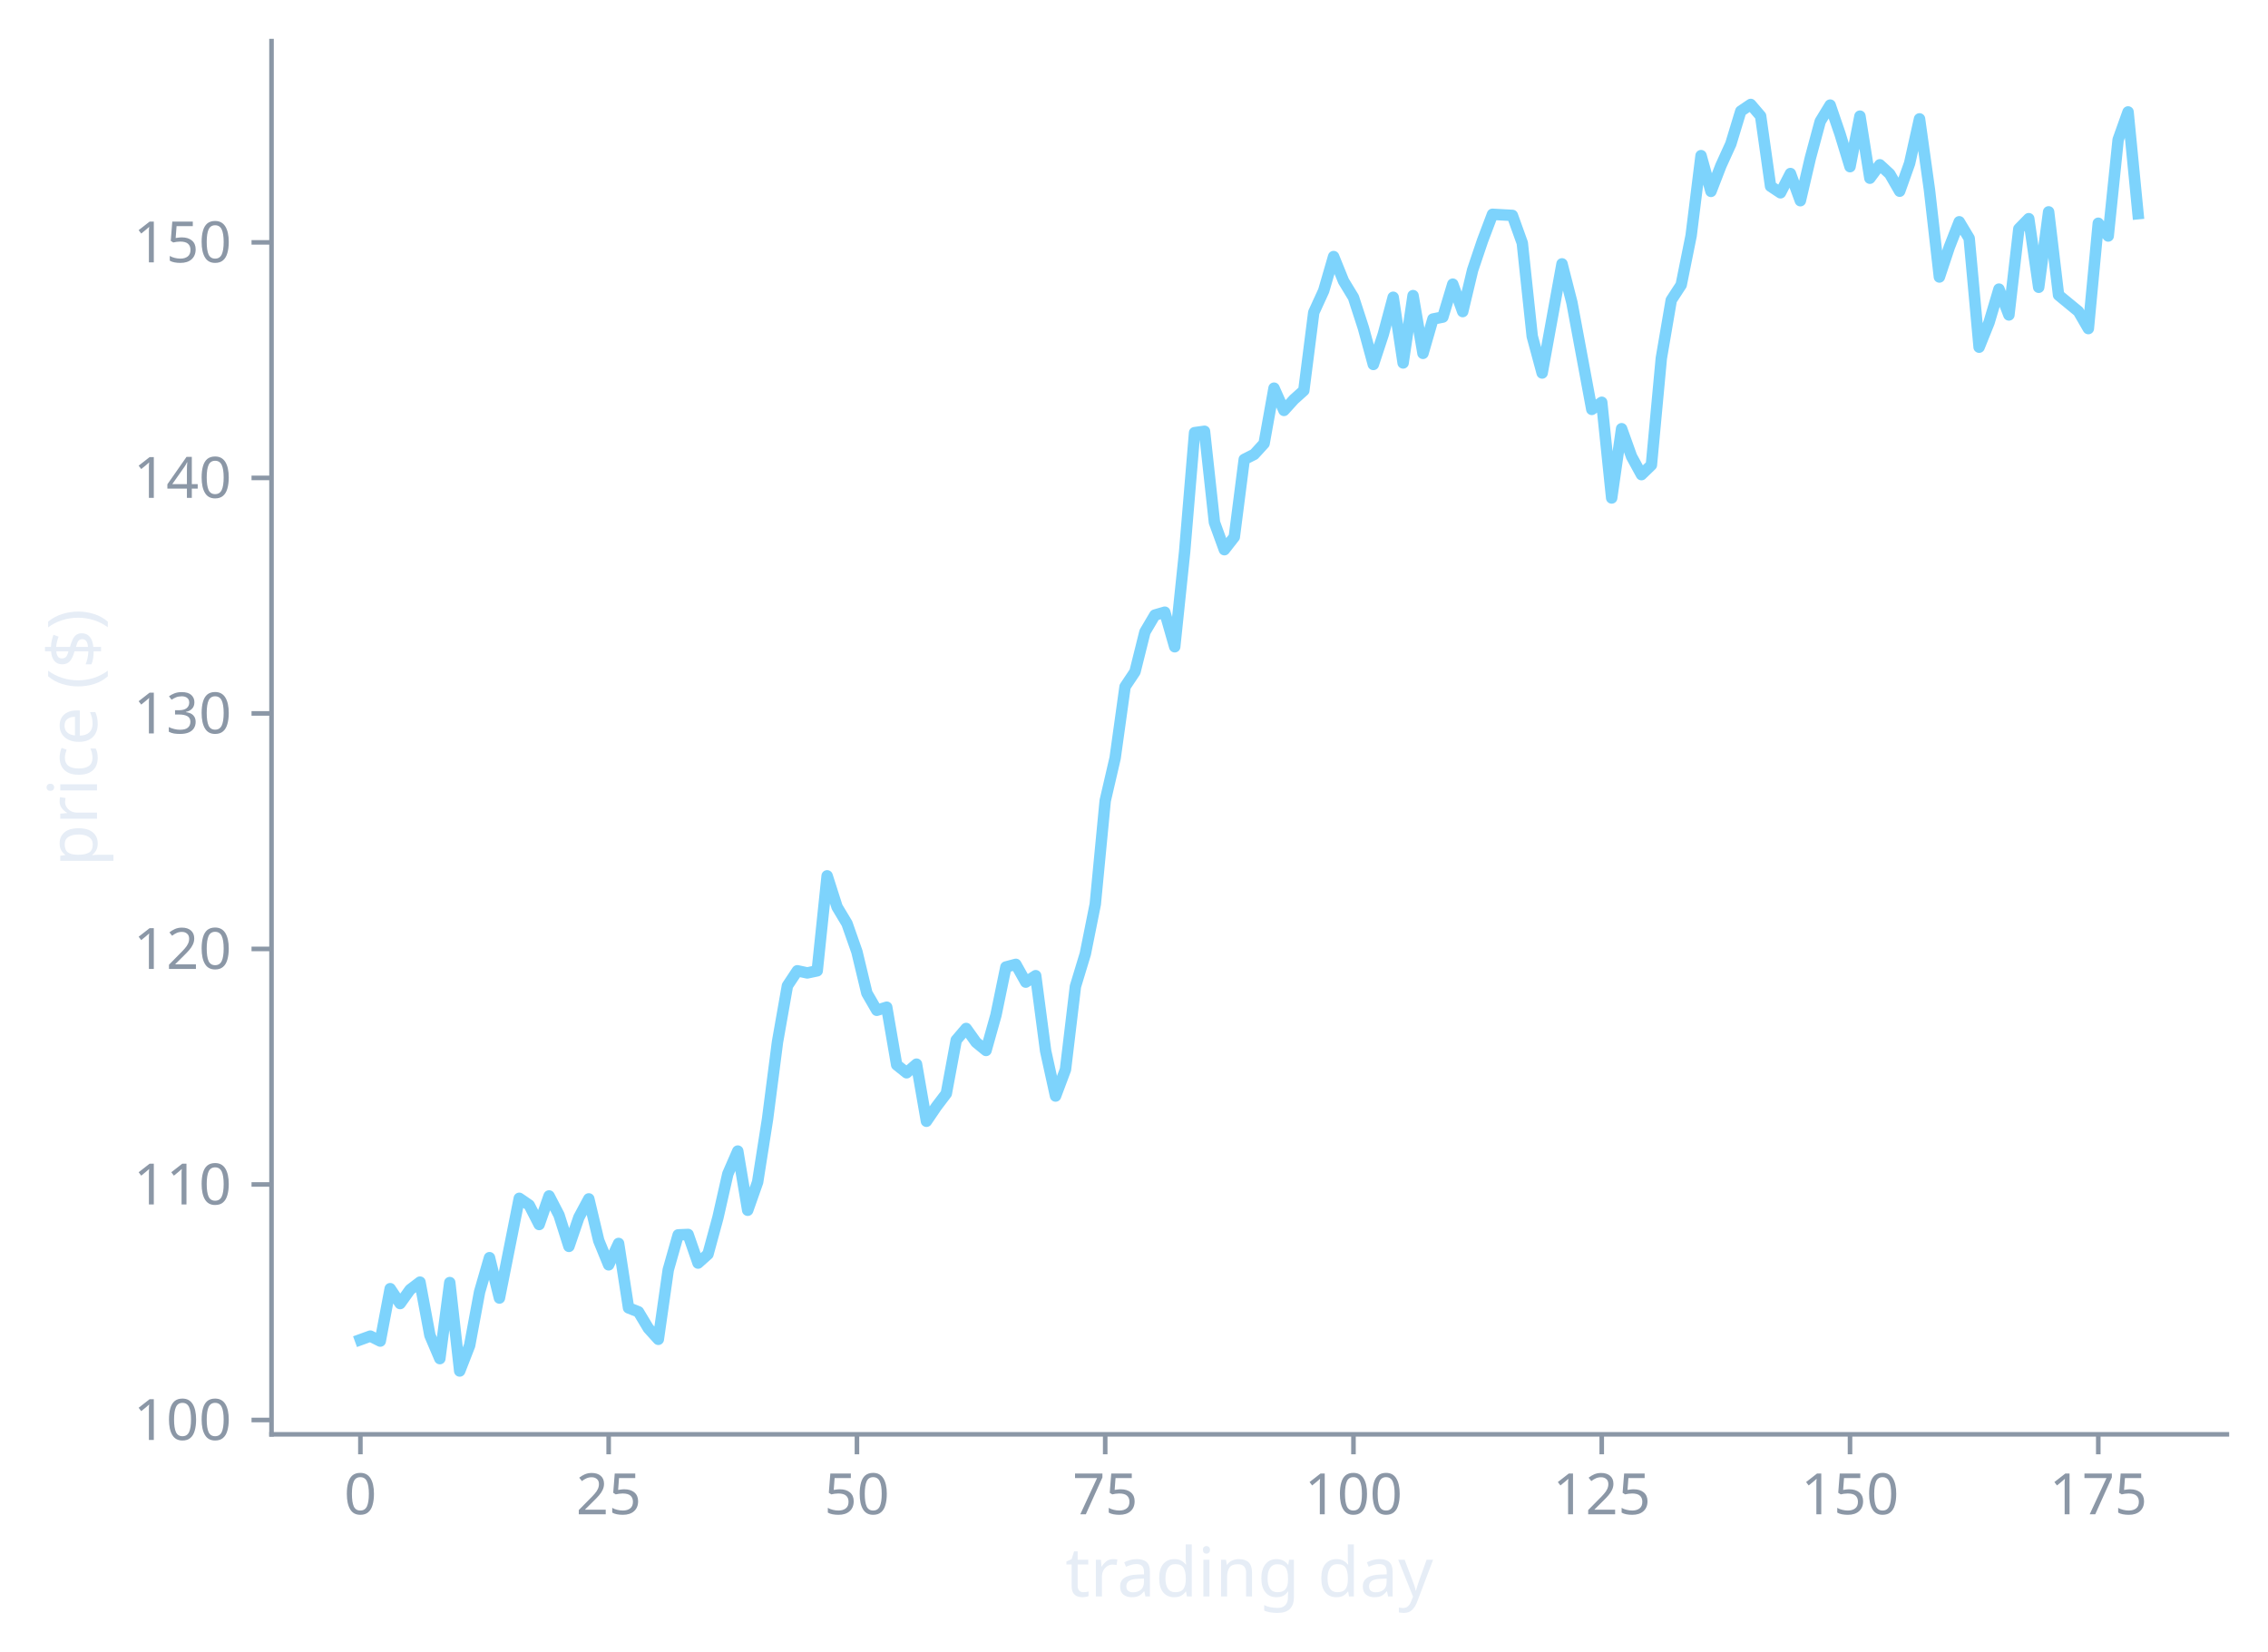
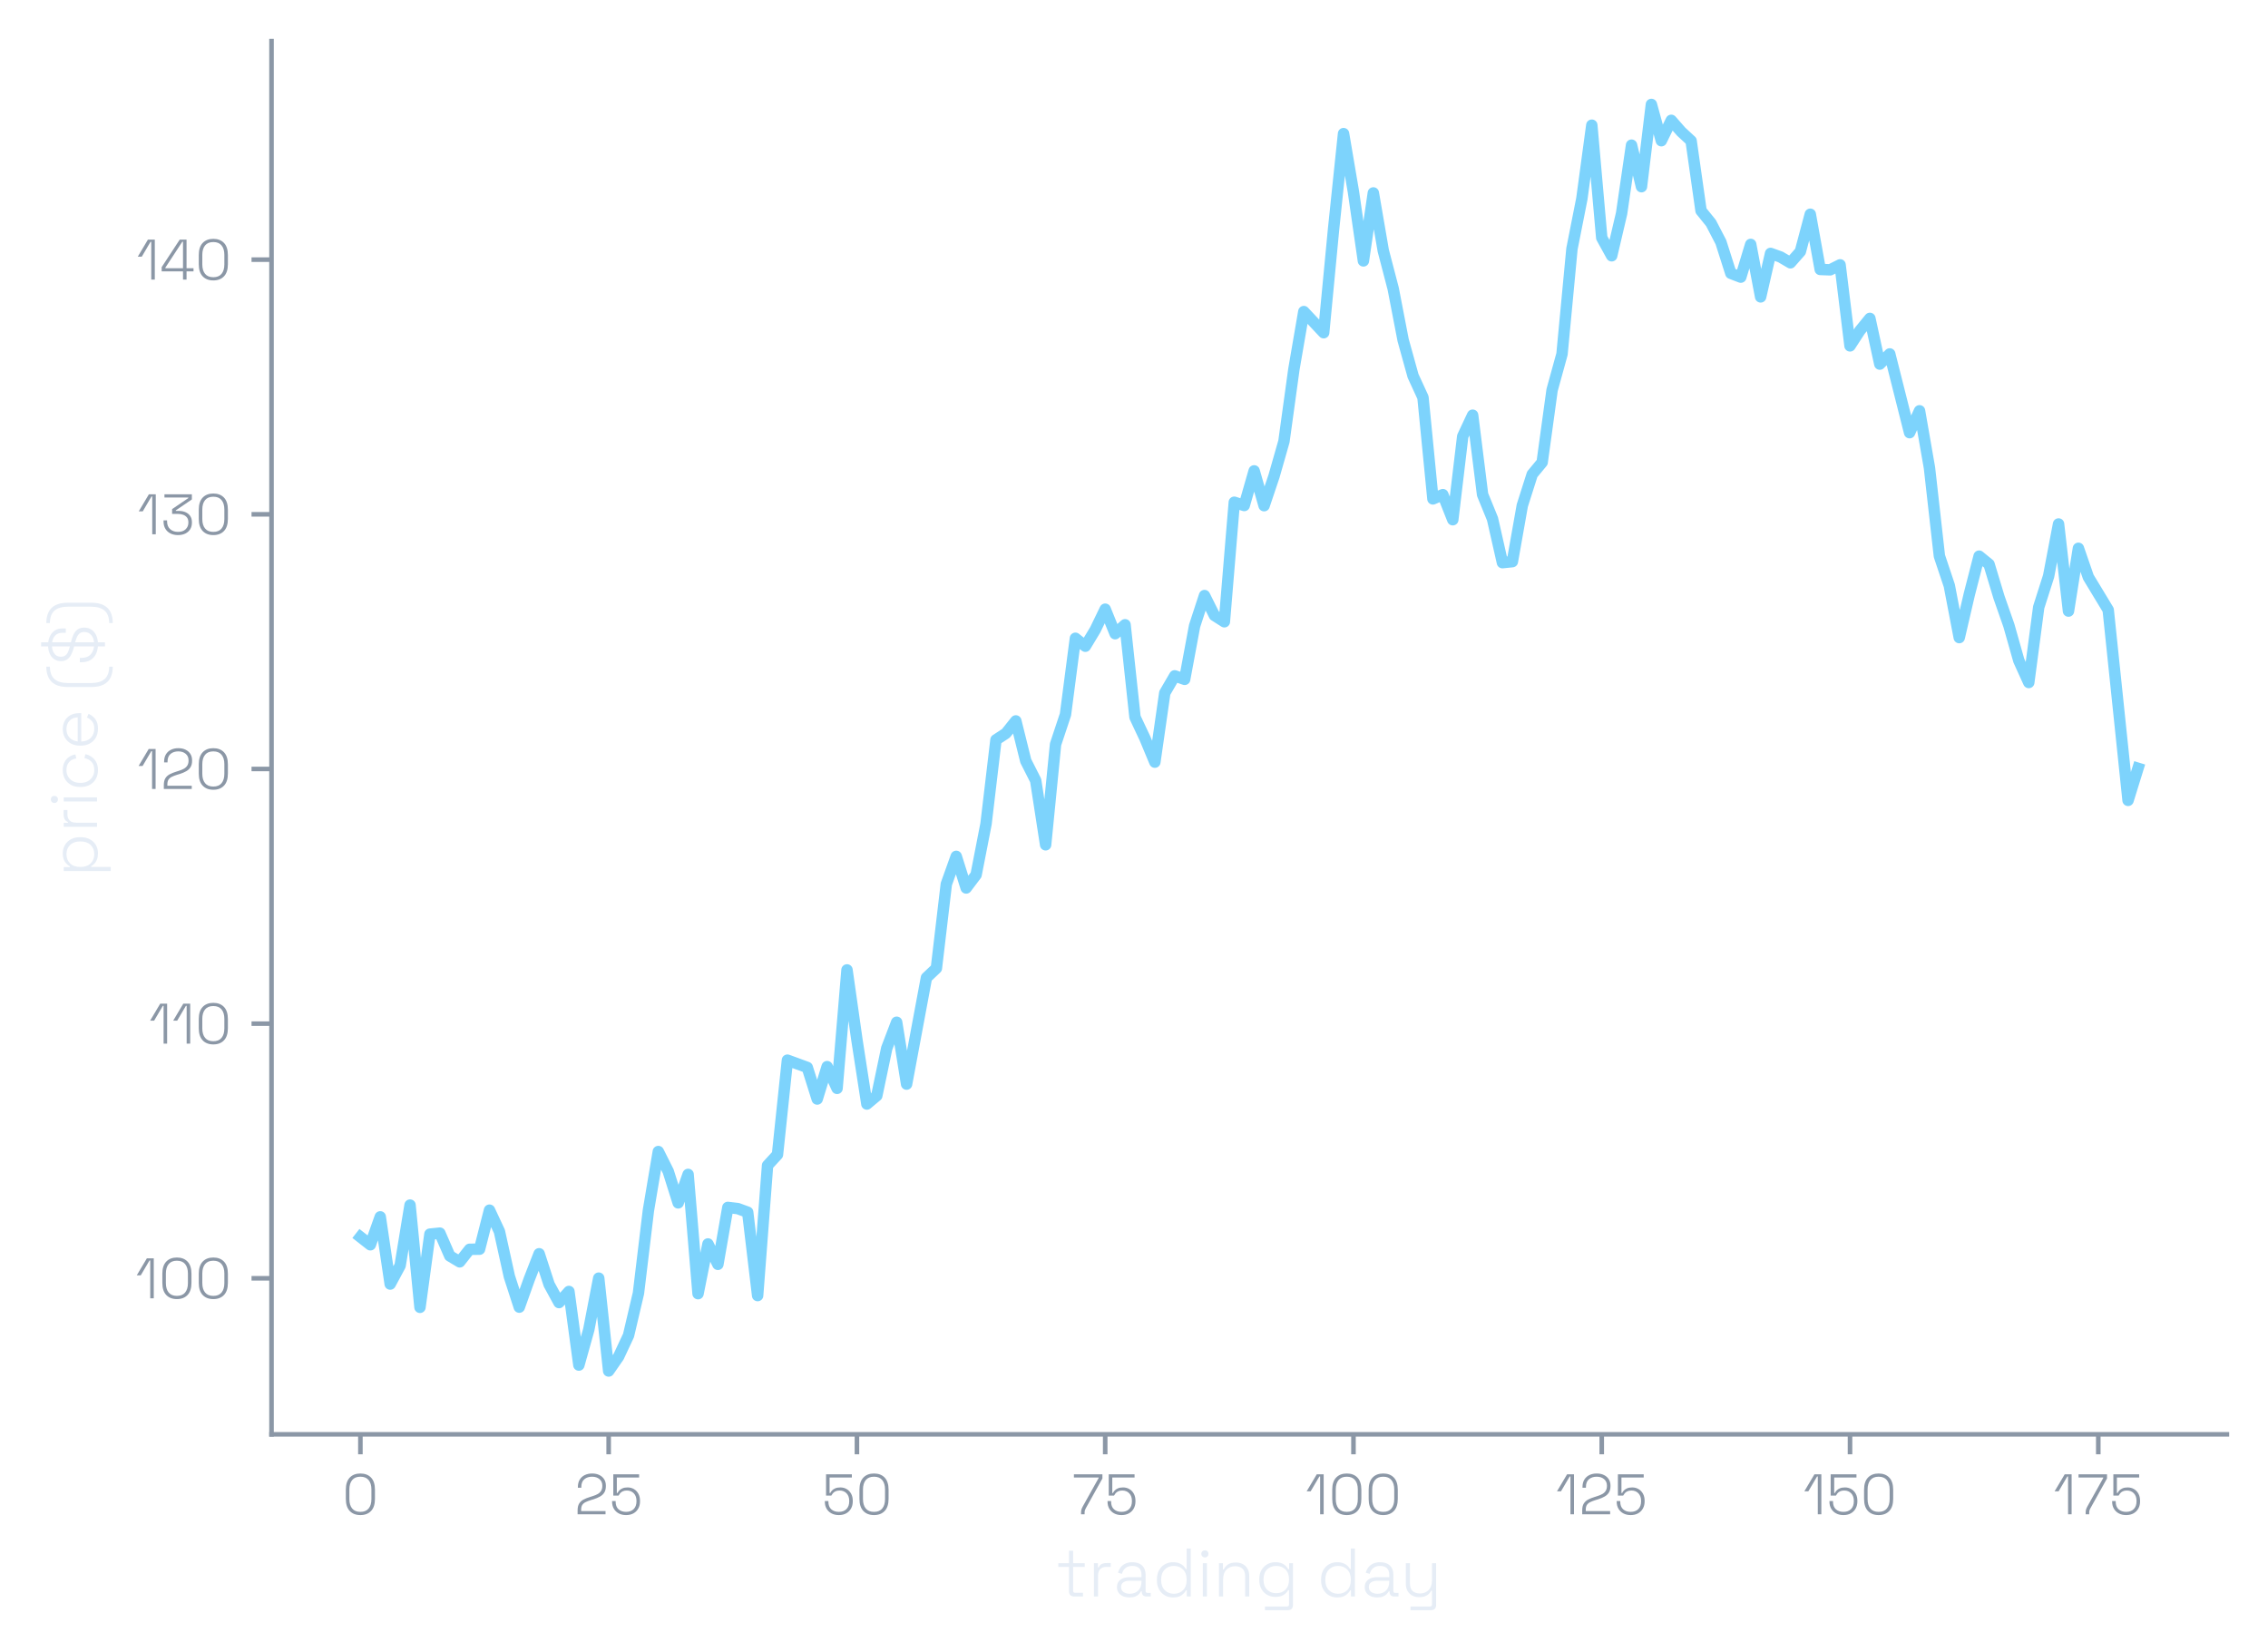
<svg xmlns="http://www.w3.org/2000/svg" xmlns:xlink="http://www.w3.org/1999/xlink" width="397.2pt" height="289.2pt" viewBox="0 0 397.2 289.2" version="1.1">
  <defs>
    <style type="text/css">*{stroke-linejoin: round; stroke-linecap: butt}</style>
  </defs>
  <g id="figure_1">
    <g id="patch_1">
      <path d="M 0 289.2  L 397.2 289.2  L 397.2 0  L 0 0  L 0 289.2  z " style="fill: none" />
    </g>
    <g id="axes_1">
      <g id="patch_2">
        <path d="M 47.551 251.2  L 390 251.2  L 390 7.2  L 47.551 7.2  L 47.551 251.2  z " style="fill: none" />
      </g>
      <g id="matplotlib.axis_1">
        <g id="xtick_1">
          <g id="line2d_1">
            <defs>
              <path id="madc9e67ae6" d="M 0 0  L 0 3.5  " style="stroke: #8b97a6; stroke-width: 0.8" />
            </defs>
            <g>
              <use xlink:href="#madc9e67ae6" x="63.117" y="251.2" style="fill: #8b97a6; stroke: #8b97a6; stroke-width: 0.8" />
            </g>
          </g>
          <g id="text_1">
-             <text style="font-size: 10px; font-family: 'Space Grotesk'; text-anchor: middle; fill: #8b97a6" x="63.117" y="265.2" transform="rotate(-0 63.11708 265.1995)">0</text>
+             <g style="fill: #8b97a6" transform="translate(59.92724 265.1995) scale(0.1 -0.1)">
+               <defs>
+                 <path id="SpaceGrotesk-Light-30" d="M 2042 -90  Q 1286 -90 848 368  Q 410 826 410 1728  L 410 2752  Q 410 3654 848 4112  Q 1286 4570 2042 4570  Q 2797 4570 3235 4112  Q 3674 3654 3674 2752  L 3674 1728  Q 3674 826 3235 368  Q 2797 -90 2042 -90  z M 2042 269  Q 2656 269 2966 649  Q 3277 1030 3277 1702  L 3277 2778  Q 3277 3450 2966 3830  Q 2656 4211 2042 4211  Q 1427 4211 1116 3830  Q 806 3450 806 2778  L 806 1702  Q 806 1030 1116 649  Q 1427 269 2042 269  z " transform="scale(0.015625)" />
+               </defs>
+               <use xlink:href="#SpaceGrotesk-Light-30" />
+             </g>
          </g>
        </g>
        <g id="xtick_2">
          <g id="line2d_2">
            <g>
              <use xlink:href="#madc9e67ae6" x="106.597" y="251.2" style="fill: #8b97a6; stroke: #8b97a6; stroke-width: 0.8" />
            </g>
          </g>
          <g id="text_2">
-             <text style="font-size: 10px; font-family: 'Space Grotesk'; text-anchor: middle; fill: #8b97a6" x="106.597" y="265.2" transform="rotate(-0 106.5971 265.1995)">25</text>
+             <g style="fill: #8b97a6" transform="translate(100.5775 265.1995) scale(0.1 -0.1)">
+               <defs>
+                 <path id="SpaceGrotesk-Light-32" d="M 371 0  L 371 442  Q 371 922 544 1200  Q 717 1478 1027 1644  Q 1338 1811 1760 1939  L 2080 2042  Q 2394 2138 2634 2275  Q 2874 2413 3008 2630  Q 3142 2848 3142 3181  L 3142 3206  Q 3142 3674 2819 3942  Q 2496 4211 1997 4211  Q 1466 4211 1126 3926  Q 787 3642 787 3059  L 787 2976  L 403 2976  L 403 3059  Q 403 3546 608 3882  Q 813 4218 1174 4394  Q 1536 4570 1997 4570  Q 2458 4570 2806 4400  Q 3155 4230 3347 3926  Q 3539 3622 3539 3219  L 3539 3162  Q 3539 2726 3369 2448  Q 3200 2170 2893 1994  Q 2586 1818 2170 1683  L 1850 1587  Q 1504 1478 1264 1360  Q 1024 1242 896 1046  Q 768 851 768 506  L 768 358  L 3501 358  L 3501 0  L 371 0  z " transform="scale(0.015625)" />
+                 <path id="SpaceGrotesk-Light-35" d="M 1926 -90  Q 1453 -90 1101 99  Q 749 288 553 624  Q 358 960 358 1402  L 358 1485  L 755 1485  L 755 1421  Q 755 845 1081 557  Q 1408 269 1920 269  Q 2470 269 2780 582  Q 3091 896 3091 1453  L 3091 1504  Q 3091 2035 2793 2348  Q 2496 2662 2010 2662  Q 1728 2662 1542 2569  Q 1357 2477 1251 2345  Q 1146 2214 1082 2093  L 493 2093  L 493 4480  L 3386 4480  L 3386 4122  L 890 4122  L 890 2387  L 966 2387  Q 1037 2534 1171 2675  Q 1306 2816 1533 2912  Q 1760 3008 2099 3008  Q 2490 3008 2803 2825  Q 3117 2643 3302 2307  Q 3488 1971 3488 1510  L 3488 1446  Q 3488 998 3299 652  Q 3110 307 2761 108  Q 2413 -90 1926 -90  z " transform="scale(0.015625)" />
+               </defs>
+               <use xlink:href="#SpaceGrotesk-Light-32" />
+               <use xlink:href="#SpaceGrotesk-Light-35" transform="translate(60.59999 0)" />
+             </g>
          </g>
        </g>
        <g id="xtick_3">
          <g id="line2d_3">
            <g>
              <use xlink:href="#madc9e67ae6" x="150.077" y="251.2" style="fill: #8b97a6; stroke: #8b97a6; stroke-width: 0.8" />
            </g>
          </g>
          <g id="text_3">
-             <text style="font-size: 10px; font-family: 'Space Grotesk'; text-anchor: middle; fill: #8b97a6" x="150.077" y="265.2" transform="rotate(-0 150.077 265.1995)">50</text>
+             <g style="fill: #8b97a6" transform="translate(143.8973 265.1995) scale(0.1 -0.1)">
+               <use xlink:href="#SpaceGrotesk-Light-35" />
+               <use xlink:href="#SpaceGrotesk-Light-30" transform="translate(59.79999 0)" />
+             </g>
          </g>
        </g>
        <g id="xtick_4">
          <g id="line2d_4">
            <g>
              <use xlink:href="#madc9e67ae6" x="193.557" y="251.2" style="fill: #8b97a6; stroke: #8b97a6; stroke-width: 0.8" />
            </g>
          </g>
          <g id="text_4">
-             <text style="font-size: 10px; font-family: 'Space Grotesk'; text-anchor: middle; fill: #8b97a6" x="193.557" y="265.2" transform="rotate(-0 193.557 265.1995)">75</text>
+             <g style="fill: #8b97a6" transform="translate(187.7273 265.1995) scale(0.1 -0.1)">
+               <defs>
+                 <path id="SpaceGrotesk-Light-37" d="M 1024 0  L 1024 154  Q 1024 371 1062 515  Q 1101 659 1210 864  L 2995 4064  L 2995 4122  L 224 4122  L 224 4480  L 3418 4480  L 3418 4013  L 1549 659  Q 1478 531 1449 425  Q 1421 320 1421 154  L 1421 0  L 1024 0  z " transform="scale(0.015625)" />
+               </defs>
+               <use xlink:href="#SpaceGrotesk-Light-37" />
+               <use xlink:href="#SpaceGrotesk-Light-35" transform="translate(56.79999 0)" />
+             </g>
          </g>
        </g>
        <g id="xtick_5">
          <g id="line2d_5">
            <g>
              <use xlink:href="#madc9e67ae6" x="237.037" y="251.2" style="fill: #8b97a6; stroke: #8b97a6; stroke-width: 0.8" />
            </g>
          </g>
          <g id="text_5">
-             <text style="font-size: 10px; font-family: 'Space Grotesk'; text-anchor: middle; fill: #8b97a6" x="237.037" y="265.2" transform="rotate(-0 237.037 265.1995)">100</text>
+             <g style="fill: #8b97a6" transform="translate(228.637 265.1995) scale(0.1 -0.1)">
+               <defs>
+                 <path id="SpaceGrotesk-Light-31" d="M 1638 0  L 1638 4237  L 1555 4237  L 576 2573  L 128 2573  L 1261 4480  L 2035 4480  L 2035 0  L 1638 0  z " transform="scale(0.015625)" />
+               </defs>
+               <use xlink:href="#SpaceGrotesk-Light-31" />
+               <use xlink:href="#SpaceGrotesk-Light-30" transform="translate(40.39999 0)" />
+               <use xlink:href="#SpaceGrotesk-Light-30" transform="translate(104.2 0)" />
+             </g>
          </g>
        </g>
        <g id="xtick_6">
          <g id="line2d_6">
            <g>
              <use xlink:href="#madc9e67ae6" x="280.517" y="251.2" style="fill: #8b97a6; stroke: #8b97a6; stroke-width: 0.8" />
            </g>
          </g>
          <g id="text_6">
-             <text style="font-size: 10px; font-family: 'Space Grotesk'; text-anchor: middle; fill: #8b97a6" x="280.517" y="265.2" transform="rotate(-0 280.5169 265.1995)">125</text>
+             <g style="fill: #8b97a6" transform="translate(272.4771 265.1995) scale(0.1 -0.1)">
+               <use xlink:href="#SpaceGrotesk-Light-31" />
+               <use xlink:href="#SpaceGrotesk-Light-32" transform="translate(40.39999 0)" />
+               <use xlink:href="#SpaceGrotesk-Light-35" transform="translate(101 0)" />
+             </g>
          </g>
        </g>
        <g id="xtick_7">
          <g id="line2d_7">
            <g>
              <use xlink:href="#madc9e67ae6" x="323.997" y="251.2" style="fill: #8b97a6; stroke: #8b97a6; stroke-width: 0.8" />
            </g>
          </g>
          <g id="text_7">
-             <text style="font-size: 10px; font-family: 'Space Grotesk'; text-anchor: middle; fill: #8b97a6" x="323.997" y="265.2" transform="rotate(-0 323.9969 265.1995)">150</text>
+             <g style="fill: #8b97a6" transform="translate(315.7969 265.1995) scale(0.1 -0.1)">
+               <use xlink:href="#SpaceGrotesk-Light-31" />
+               <use xlink:href="#SpaceGrotesk-Light-35" transform="translate(40.39999 0)" />
+               <use xlink:href="#SpaceGrotesk-Light-30" transform="translate(100.2 0)" />
+             </g>
          </g>
        </g>
        <g id="xtick_8">
          <g id="line2d_8">
            <g>
              <use xlink:href="#madc9e67ae6" x="367.477" y="251.2" style="fill: #8b97a6; stroke: #8b97a6; stroke-width: 0.8" />
            </g>
          </g>
          <g id="text_8">
-             <text style="font-size: 10px; font-family: 'Space Grotesk'; text-anchor: middle; fill: #8b97a6" x="367.477" y="265.2" transform="rotate(-0 367.4769 265.1995)">175</text>
+             <g style="fill: #8b97a6" transform="translate(359.6269 265.1995) scale(0.1 -0.1)">
+               <use xlink:href="#SpaceGrotesk-Light-31" />
+               <use xlink:href="#SpaceGrotesk-Light-37" transform="translate(40.39999 0)" />
+               <use xlink:href="#SpaceGrotesk-Light-35" transform="translate(97.19998 0)" />
+             </g>
          </g>
        </g>
        <g id="text_9">
-           <text style="font-size: 12px; font-family: 'Space Grotesk'; text-anchor: middle; fill: #e6edf6" x="218.775" y="279.6" transform="rotate(-0 218.7754 279.5995)">trading day</text>
+           <g style="fill: #e6edf6" transform="translate(184.9832 279.5995) scale(0.12 -0.12)">
+             <defs>
+               <path id="SpaceGrotesk-Light-74" d="M 1690 0  Q 1440 0 1315 128  Q 1190 256 1190 486  L 1190 2765  L 192 2765  L 192 3110  L 1190 3110  L 1190 4275  L 1574 4275  L 1574 3110  L 2662 3110  L 2662 2765  L 1574 2765  L 1574 538  Q 1574 346 1766 346  L 2496 346  L 2496 0  L 1690 0  z " transform="scale(0.015625)" />
+               <path id="SpaceGrotesk-Light-72" d="M 563 0  L 563 3110  L 934 3110  L 934 2720  L 1011 2720  Q 1101 2931 1277 3027  Q 1453 3123 1766 3123  L 2131 3123  L 2131 2765  L 1722 2765  Q 1370 2765 1158 2566  Q 947 2368 947 1946  L 947 0  L 563 0  z " transform="scale(0.015625)" />
+               <path id="SpaceGrotesk-Light-61" d="M 1517 -90  Q 1190 -90 924 22  Q 659 134 505 352  Q 352 570 352 877  Q 352 1190 505 1395  Q 659 1600 921 1702  Q 1184 1805 1504 1805  L 2643 1805  L 2643 2054  Q 2643 2432 2425 2643  Q 2208 2854 1792 2854  Q 1382 2854 1142 2652  Q 902 2451 819 2112  L 448 2221  Q 525 2496 691 2717  Q 858 2938 1133 3069  Q 1408 3200 1792 3200  Q 2381 3200 2704 2893  Q 3027 2586 3027 2035  L 3027 525  Q 3027 333 3206 333  L 3507 333  L 3507 0  L 3098 0  Q 2899 0 2784 118  Q 2669 237 2669 442  L 2669 486  L 2605 486  Q 2522 346 2390 211  Q 2259 77 2048 -6  Q 1837 -90 1517 -90  z M 1542 256  Q 2035 256 2339 553  Q 2643 851 2643 1395  L 2643 1472  L 1510 1472  Q 1178 1472 957 1328  Q 736 1184 736 883  Q 736 582 963 419  Q 1190 256 1542 256  z " transform="scale(0.015625)" />
+               <path id="SpaceGrotesk-Light-64" d="M 1907 -90  Q 1491 -90 1152 105  Q 813 301 611 662  Q 410 1024 410 1517  L 410 1594  Q 410 2086 608 2448  Q 806 2810 1148 3005  Q 1491 3200 1907 3200  Q 2253 3200 2489 3107  Q 2726 3014 2876 2870  Q 3027 2726 3110 2566  L 3187 2566  L 3187 4480  L 3571 4480  L 3571 0  L 3200 0  L 3200 570  L 3123 570  Q 2989 314 2704 112  Q 2419 -90 1907 -90  z M 1997 256  Q 2528 256 2857 595  Q 3187 934 3187 1530  L 3187 1581  Q 3187 2176 2857 2515  Q 2528 2854 1997 2854  Q 1472 2854 1139 2515  Q 806 2176 806 1581  L 806 1530  Q 806 934 1139 595  Q 1472 256 1997 256  z " transform="scale(0.015625)" />
+               <path id="SpaceGrotesk-Light-69" d="M 563 0  L 563 3110  L 947 3110  L 947 0  L 563 0  z M 757 3648  Q 616 3648 520 3744  Q 424 3840 424 3981  Q 424 4128 520 4221  Q 616 4314 757 4314  Q 904 4314 997 4221  Q 1090 4128 1090 3981  Q 1090 3840 997 3744  Q 904 3648 757 3648  z " transform="scale(0.015625)" />
+               <path id="SpaceGrotesk-Light-6e" d="M 563 0  L 563 3110  L 934 3110  L 934 2534  L 1011 2534  Q 1126 2784 1388 2979  Q 1651 3174 2150 3174  Q 2490 3174 2771 3033  Q 3053 2893 3222 2608  Q 3392 2323 3392 1894  L 3392 0  L 3008 0  L 3008 1869  Q 3008 2381 2752 2605  Q 2496 2829 2067 2829  Q 1587 2829 1267 2512  Q 947 2195 947 1555  L 947 0  L 563 0  z " transform="scale(0.015625)" />
+               <path id="SpaceGrotesk-Light-67" d="M 410 1542  L 410 1619  Q 410 2112 611 2464  Q 813 2816 1152 3008  Q 1491 3200 1907 3200  Q 2419 3200 2704 2998  Q 2989 2797 3123 2541  L 3200 2541  L 3200 3110  L 3558 3110  L 3558 -794  Q 3558 -1024 3436 -1152  Q 3315 -1280 3066 -1280  L 941 -1280  L 941 -934  L 2989 -934  Q 3187 -934 3187 -742  L 3187 595  L 3110 595  Q 3027 442 2876 294  Q 2726 147 2489 54  Q 2253 -38 1907 -38  Q 1491 -38 1148 154  Q 806 346 608 701  Q 410 1056 410 1542  z M 1997 307  Q 2528 307 2857 640  Q 3187 973 3187 1555  L 3187 1606  Q 3187 2195 2857 2524  Q 2528 2854 1997 2854  Q 1472 2854 1139 2524  Q 806 2195 806 1606  L 806 1555  Q 806 973 1139 640  Q 1472 307 1997 307  z " transform="scale(0.015625)" />
+               <path id="SpaceGrotesk-Light-20" transform="scale(0.015625)" />
+               <path id="SpaceGrotesk-Light-79" d="M 954 -1280  L 954 -934  L 2771 -934  Q 2963 -934 2963 -742  L 2963 538  L 2886 538  Q 2810 384 2672 246  Q 2534 109 2313 22  Q 2093 -64 1760 -64  Q 1427 -64 1142 77  Q 858 218 688 499  Q 518 781 518 1210  L 518 3110  L 902 3110  L 902 1235  Q 902 730 1158 506  Q 1414 282 1843 282  Q 2323 282 2643 595  Q 2963 909 2963 1549  L 2963 3110  L 3347 3110  L 3347 -794  Q 3347 -1024 3222 -1152  Q 3098 -1280 2848 -1280  L 954 -1280  z " transform="scale(0.015625)" />
+             </defs>
+             <use xlink:href="#SpaceGrotesk-Light-74" />
+             <use xlink:href="#SpaceGrotesk-Light-72" transform="translate(46.2 0)" />
+             <use xlink:href="#SpaceGrotesk-Light-61" transform="translate(83.09999 0)" />
+             <use xlink:href="#SpaceGrotesk-Light-64" transform="translate(140.5 0)" />
+             <use xlink:href="#SpaceGrotesk-Light-69" transform="translate(205.1 0)" />
+             <use xlink:href="#SpaceGrotesk-Light-6e" transform="translate(228.7 0)" />
+             <use xlink:href="#SpaceGrotesk-Light-67" transform="translate(289.9 0)" />
+             <use xlink:href="#SpaceGrotesk-Light-20" transform="translate(354.3 0)" />
+             <use xlink:href="#SpaceGrotesk-Light-64" transform="translate(380.0999 0)" />
+             <use xlink:href="#SpaceGrotesk-Light-61" transform="translate(444.6999 0)" />
+             <use xlink:href="#SpaceGrotesk-Light-79" transform="translate(502.0999 0)" />
+           </g>
        </g>
      </g>
      <g id="matplotlib.axis_2">
        <g id="ytick_1">
          <g id="line2d_9">
            <defs>
              <path id="m5a9361fdca" d="M 0 0  L -3.5 0  " style="stroke: #8b97a6; stroke-width: 0.8" />
            </defs>
            <g>
-               <use xlink:href="#m5a9361fdca" x="47.551" y="248.687" style="fill: #8b97a6; stroke: #8b97a6; stroke-width: 0.8" />
+               <use xlink:href="#m5a9361fdca" x="47.551" y="223.873" style="fill: #8b97a6; stroke: #8b97a6; stroke-width: 0.8" />
            </g>
          </g>
          <g id="text_10">
-             <text style="font-size: 10px; font-family: 'Space Grotesk'; text-anchor: end; fill: #8b97a6" x="40.551" y="252.187" transform="rotate(-0 40.55125 252.187)">100</text>
+             <g style="fill: #8b97a6" transform="translate(23.75125 227.3732) scale(0.1 -0.1)">
+               <use xlink:href="#SpaceGrotesk-Light-31" />
+               <use xlink:href="#SpaceGrotesk-Light-30" transform="translate(40.39999 0)" />
+               <use xlink:href="#SpaceGrotesk-Light-30" transform="translate(104.2 0)" />
+             </g>
          </g>
        </g>
        <g id="ytick_2">
          <g id="line2d_10">
            <g>
-               <use xlink:href="#m5a9361fdca" x="47.551" y="207.439" style="fill: #8b97a6; stroke: #8b97a6; stroke-width: 0.8" />
+               <use xlink:href="#m5a9361fdca" x="47.551" y="179.273" style="fill: #8b97a6; stroke: #8b97a6; stroke-width: 0.8" />
            </g>
          </g>
          <g id="text_11">
-             <text style="font-size: 10px; font-family: 'Space Grotesk'; text-anchor: end; fill: #8b97a6" x="40.551" y="210.939" transform="rotate(-0 40.55125 210.9389)">110</text>
+             <g style="fill: #8b97a6" transform="translate(26.09031 182.7725) scale(0.1 -0.1)">
+               <use xlink:href="#SpaceGrotesk-Light-31" />
+               <use xlink:href="#SpaceGrotesk-Light-31" transform="translate(40.39999 0)" />
+               <use xlink:href="#SpaceGrotesk-Light-30" transform="translate(80.79999 0)" />
+             </g>
          </g>
        </g>
        <g id="ytick_3">
          <g id="line2d_11">
            <g>
-               <use xlink:href="#m5a9361fdca" x="47.551" y="166.191" style="fill: #8b97a6; stroke: #8b97a6; stroke-width: 0.8" />
+               <use xlink:href="#m5a9361fdca" x="47.551" y="134.672" style="fill: #8b97a6; stroke: #8b97a6; stroke-width: 0.8" />
            </g>
          </g>
          <g id="text_12">
-             <text style="font-size: 10px; font-family: 'Space Grotesk'; text-anchor: end; fill: #8b97a6" x="40.551" y="169.691" transform="rotate(-0 40.55125 169.6909)">120</text>
+             <g style="fill: #8b97a6" transform="translate(24.07156 138.1719) scale(0.1 -0.1)">
+               <use xlink:href="#SpaceGrotesk-Light-31" />
+               <use xlink:href="#SpaceGrotesk-Light-32" transform="translate(40.39999 0)" />
+               <use xlink:href="#SpaceGrotesk-Light-30" transform="translate(101 0)" />
+             </g>
          </g>
        </g>
        <g id="ytick_4">
          <g id="line2d_12">
            <g>
-               <use xlink:href="#m5a9361fdca" x="47.551" y="124.943" style="fill: #8b97a6; stroke: #8b97a6; stroke-width: 0.8" />
+               <use xlink:href="#m5a9361fdca" x="47.551" y="90.071" style="fill: #8b97a6; stroke: #8b97a6; stroke-width: 0.8" />
            </g>
          </g>
          <g id="text_13">
-             <text style="font-size: 10px; font-family: 'Space Grotesk'; text-anchor: end; fill: #8b97a6" x="40.551" y="128.443" transform="rotate(-0 40.55125 128.4429)">130</text>
+             <g style="fill: #8b97a6" transform="translate(24.10125 93.57131) scale(0.1 -0.1)">
+               <defs>
+                 <path id="SpaceGrotesk-Light-33" d="M 1939 -90  Q 1472 -90 1104 89  Q 736 269 528 611  Q 320 954 320 1440  L 320 1562  L 717 1562  L 717 1434  Q 717 890 1056 579  Q 1395 269 1939 269  Q 2490 269 2797 563  Q 3104 858 3104 1306  L 3104 1344  Q 3104 1677 2947 1881  Q 2790 2086 2524 2185  Q 2259 2285 1939 2285  L 1280 2285  L 1280 2822  L 3098 4058  L 3098 4122  L 422 4122  L 422 4480  L 3494 4480  L 3494 3904  L 1696 2682  L 1696 2618  L 2048 2618  Q 2464 2618 2790 2474  Q 3117 2330 3309 2051  Q 3501 1773 3501 1357  L 3501 1293  Q 3501 877 3309 566  Q 3117 256 2765 83  Q 2413 -90 1939 -90  z " transform="scale(0.015625)" />
+               </defs>
+               <use xlink:href="#SpaceGrotesk-Light-31" />
+               <use xlink:href="#SpaceGrotesk-Light-33" transform="translate(40.39999 0)" />
+               <use xlink:href="#SpaceGrotesk-Light-30" transform="translate(100.7 0)" />
+             </g>
          </g>
        </g>
        <g id="ytick_5">
          <g id="line2d_13">
            <g>
-               <use xlink:href="#m5a9361fdca" x="47.551" y="83.695" style="fill: #8b97a6; stroke: #8b97a6; stroke-width: 0.8" />
+               <use xlink:href="#m5a9361fdca" x="47.551" y="45.471" style="fill: #8b97a6; stroke: #8b97a6; stroke-width: 0.8" />
            </g>
          </g>
          <g id="text_14">
-             <text style="font-size: 10px; font-family: 'Space Grotesk'; text-anchor: end; fill: #8b97a6" x="40.551" y="87.195" transform="rotate(-0 40.55125 87.19487)">140</text>
-           </g>
-         </g>
-         <g id="ytick_6">
-           <g id="line2d_14">
-             <g>
-               <use xlink:href="#m5a9361fdca" x="47.551" y="42.447" style="fill: #8b97a6; stroke: #8b97a6; stroke-width: 0.8" />
-             </g>
-           </g>
-           <g id="text_15">
-             <text style="font-size: 10px; font-family: 'Space Grotesk'; text-anchor: end; fill: #8b97a6" x="40.551" y="45.947" transform="rotate(-0 40.55125 45.94685)">150</text>
-           </g>
-         </g>
-         <g id="text_16">
-           <text style="font-size: 12px; font-family: 'Space Grotesk'; text-anchor: middle; fill: #e6edf6" x="16.991" y="129.2" transform="rotate(-90 16.99125 129.1998)">price ($)</text>
-         </g>
-       </g>
-       <g id="line2d_15">
-         <path d="M 63.117 234.63  L 64.856 233.997  L 66.595 234.867  L 68.335 225.689  L 70.074 228.298  L 71.813 225.868  L 73.552 224.542  L 75.291 233.862  L 77.031 237.94  L 78.77 224.621  L 80.509 240.109  L 82.248 235.641  L 83.987 226.274  L 85.727 220.259  L 87.466 227.332  L 90.944 209.862  L 92.683 211.058  L 94.423 214.455  L 96.162 209.449  L 97.901 212.804  L 99.64 218.283  L 101.379 213.21  L 103.119 209.964  L 104.858 217.267  L 106.597 221.516  L 108.336 217.768  L 110.075 229.054  L 111.815 229.745  L 113.554 232.642  L 115.293 234.56  L 117.032 222.392  L 118.771 216.269  L 120.511 216.192  L 122.25 221.208  L 123.989 219.651  L 125.728 213.258  L 127.467 205.591  L 129.207 201.592  L 130.946 211.956  L 132.685 207.024  L 134.424 195.971  L 136.163 182.498  L 137.903 172.64  L 139.642 170.017  L 141.381 170.392  L 143.12 170.023  L 144.859 153.389  L 146.599 158.841  L 148.338 161.744  L 150.077 166.696  L 151.816 173.932  L 153.555 176.938  L 155.295 176.392  L 157.034 186.488  L 158.773 187.882  L 160.512 186.366  L 162.251 196.371  L 163.991 193.808  L 165.73 191.518  L 167.469 182.156  L 169.208 180.118  L 170.947 182.553  L 172.687 183.971  L 174.426 177.777  L 176.165 169.354  L 177.904 168.888  L 179.643 172.004  L 181.383 170.873  L 183.122 184.052  L 184.861 191.953  L 186.6 187.313  L 188.339 172.767  L 190.079 167.033  L 191.818 158.353  L 193.557 140.243  L 195.296 132.75  L 197.035 120.258  L 198.775 117.649  L 200.514 110.672  L 202.253 107.718  L 203.992 107.213  L 205.731 113.271  L 207.471 96.606  L 209.21 75.772  L 210.949 75.531  L 212.688 91.491  L 214.427 96.269  L 216.167 94.04  L 217.906 80.455  L 219.645 79.578  L 221.384 77.671  L 223.123 67.977  L 224.863 71.879  L 226.602 69.958  L 228.341 68.395  L 230.08 54.724  L 231.819 50.926  L 233.559 44.934  L 235.298 49.228  L 237.037 52.092  L 238.776 57.446  L 240.515 63.829  L 242.255 58.553  L 243.994 52.06  L 245.733 63.565  L 247.472 51.769  L 249.211 61.887  L 250.951 55.873  L 252.69 55.529  L 254.429 49.764  L 256.168 54.569  L 257.907 47.289  L 259.647 42.129  L 261.386 37.532  L 264.864 37.725  L 266.603 42.566  L 268.343 58.89  L 270.082 65.325  L 273.56 46.211  L 275.299 53.016  L 278.778 71.699  L 280.517 70.45  L 282.256 87.213  L 283.995 75.08  L 285.735 79.946  L 287.474 83.126  L 289.213 81.443  L 290.952 62.734  L 292.691 52.566  L 294.431 49.894  L 296.17 41.276  L 297.909 27.256  L 299.648 33.518  L 301.387 29.02  L 303.127 25.197  L 304.866 19.47  L 306.605 18.291  L 308.344 20.325  L 310.083 32.615  L 311.823 33.767  L 313.562 30.391  L 315.301 35.151  L 317.04 27.714  L 318.779 21.264  L 320.519 18.405  L 322.258 23.496  L 323.997 29.192  L 325.736 20.34  L 327.475 31.212  L 329.215 28.86  L 330.954 30.463  L 332.693 33.487  L 334.432 28.611  L 336.171 20.818  L 337.911 33.268  L 339.65 48.513  L 341.389 43.28  L 343.128 38.839  L 344.867 41.744  L 346.607 60.805  L 348.346 56.485  L 350.085 50.63  L 351.824 55.16  L 353.563 40.076  L 355.303 38.296  L 357.042 50.316  L 358.781 37.102  L 360.52 51.678  L 363.998 54.542  L 365.738 57.547  L 367.477 39.096  L 369.216 41.333  L 370.955 24.467  L 372.694 19.602  L 374.434 37.425  L 374.434 37.425  " clip-path="url(#p73068b005b)" style="fill: none; stroke: #7dd3fc; stroke-width: 2; stroke-linecap: square" />
+             <g style="fill: #8b97a6" transform="translate(23.93094 48.97069) scale(0.1 -0.1)">
+               <defs>
+                 <path id="SpaceGrotesk-Light-34" d="M 2611 0  L 2611 922  L 218 922  L 218 1395  L 2240 4480  L 3008 4480  L 3008 1280  L 3789 1280  L 3789 922  L 3008 922  L 3008 0  L 2611 0  z M 634 1280  L 2611 1280  L 2611 4250  L 2534 4250  L 634 1344  L 634 1280  z " transform="scale(0.015625)" />
+               </defs>
+               <use xlink:href="#SpaceGrotesk-Light-31" />
+               <use xlink:href="#SpaceGrotesk-Light-34" transform="translate(40.39999 0)" />
+               <use xlink:href="#SpaceGrotesk-Light-30" transform="translate(102.4 0)" />
+             </g>
+           </g>
+         </g>
+         <g id="text_15">
+           <g style="fill: #e6edf6" transform="translate(16.99125 153.6057) rotate(-90) scale(0.12 -0.12)">
+             <defs>
+               <path id="SpaceGrotesk-Light-70" d="M 563 -1280  L 563 3110  L 934 3110  L 934 2541  L 1011 2541  Q 1146 2797 1430 2998  Q 1715 3200 2227 3200  Q 2643 3200 2982 3005  Q 3322 2810 3523 2451  Q 3725 2093 3725 1594  L 3725 1517  Q 3725 1024 3526 662  Q 3328 301 2989 105  Q 2650 -90 2227 -90  Q 1888 -90 1648 3  Q 1408 96 1257 243  Q 1107 390 1024 544  L 947 544  L 947 -1280  L 563 -1280  z M 2138 256  Q 2669 256 2998 595  Q 3328 934 3328 1530  L 3328 1581  Q 3328 2176 2998 2515  Q 2669 2854 2138 2854  Q 1613 2854 1280 2515  Q 947 2176 947 1581  L 947 1530  Q 947 934 1280 595  Q 1613 256 2138 256  z " transform="scale(0.015625)" />
+               <path id="SpaceGrotesk-Light-63" d="M 1984 -90  Q 1530 -90 1174 105  Q 819 301 614 665  Q 410 1030 410 1523  L 410 1587  Q 410 2086 614 2448  Q 819 2810 1174 3005  Q 1530 3200 1984 3200  Q 2432 3200 2742 3030  Q 3053 2861 3229 2589  Q 3405 2317 3450 2016  L 3072 1939  Q 3040 2189 2912 2397  Q 2784 2605 2553 2729  Q 2323 2854 1984 2854  Q 1645 2854 1376 2697  Q 1107 2541 950 2256  Q 794 1971 794 1581  L 794 1530  Q 794 1139 950 854  Q 1107 570 1376 413  Q 1645 256 1984 256  Q 2496 256 2765 521  Q 3034 787 3098 1171  L 3475 1094  Q 3418 794 3235 522  Q 3053 250 2742 80  Q 2432 -90 1984 -90  z " transform="scale(0.015625)" />
+               <path id="SpaceGrotesk-Light-65" d="M 1997 -90  Q 1517 -90 1161 112  Q 806 314 608 678  Q 410 1043 410 1517  L 410 1594  Q 410 2074 608 2435  Q 806 2797 1155 2998  Q 1504 3200 1952 3200  Q 2387 3200 2723 3017  Q 3059 2835 3251 2492  Q 3443 2150 3443 1677  L 3443 1472  L 794 1472  Q 813 890 1149 573  Q 1485 256 1997 256  Q 2432 256 2672 454  Q 2912 653 3040 941  L 3386 787  Q 3290 576 3120 374  Q 2950 173 2681 41  Q 2413 -90 1997 -90  z M 800 1805  L 3053 1805  Q 3027 2310 2726 2582  Q 2426 2854 1952 2854  Q 1485 2854 1177 2582  Q 870 2310 800 1805  z " transform="scale(0.015625)" />
+               <path id="SpaceGrotesk-Light-28" d="M 2310 -1472  Q 1728 -1472 1302 -1270  Q 877 -1069 643 -624  Q 410 -179 410 538  L 410 2726  Q 410 3450 643 3891  Q 877 4333 1302 4534  Q 1728 4736 2310 4736  L 2310 4403  Q 1517 4390 1149 3971  Q 781 3552 781 2694  L 781 570  Q 781 -282 1149 -704  Q 1517 -1126 2310 -1139  L 2310 -1472  z " transform="scale(0.015625)" />
+               <path id="SpaceGrotesk-Light-24" d="M 2016 -90  Q 1536 -90 1158 80  Q 781 250 563 598  Q 346 947 346 1485  L 346 1606  L 755 1606  L 755 1485  Q 755 864 1110 566  Q 1466 269 2016 269  Q 2573 269 2873 528  Q 3174 787 3174 1190  Q 3174 1459 3043 1622  Q 2912 1786 2678 1885  Q 2445 1984 2138 2061  L 1728 2163  Q 1363 2259 1075 2403  Q 787 2547 620 2780  Q 454 3014 454 3379  Q 454 3744 643 4013  Q 832 4282 1165 4426  Q 1498 4570 1939 4570  Q 2381 4570 2736 4416  Q 3091 4262 3299 3964  Q 3507 3667 3507 3219  L 3507 2918  L 3098 2918  L 3098 3219  Q 3098 3571 2944 3788  Q 2790 4006 2528 4108  Q 2266 4211 1939 4211  Q 1472 4211 1168 3996  Q 864 3782 864 3379  Q 864 3110 989 2950  Q 1114 2790 1341 2694  Q 1568 2598 1875 2522  L 2285 2419  Q 2637 2336 2931 2198  Q 3226 2061 3405 1821  Q 3584 1581 3584 1190  Q 3584 800 3389 512  Q 3194 224 2842 67  Q 2490 -90 2016 -90  z M 1830 -742  L 1830 5222  L 2214 5222  L 2214 -742  L 1830 -742  z " transform="scale(0.015625)" />
+               <path id="SpaceGrotesk-Light-29" d="M 64 -1472  L 64 -1139  Q 864 -1126 1229 -704  Q 1594 -282 1594 570  L 1594 2694  Q 1594 3552 1229 3971  Q 864 4390 64 4403  L 64 4736  Q 646 4736 1072 4534  Q 1498 4333 1731 3891  Q 1965 3450 1965 2726  L 1965 538  Q 1965 -179 1731 -624  Q 1498 -1069 1072 -1270  Q 646 -1472 64 -1472  z " transform="scale(0.015625)" />
+             </defs>
+             <use xlink:href="#SpaceGrotesk-Light-70" />
+             <use xlink:href="#SpaceGrotesk-Light-72" transform="translate(64.59999 0)" />
+             <use xlink:href="#SpaceGrotesk-Light-69" transform="translate(101.5 0)" />
+             <use xlink:href="#SpaceGrotesk-Light-63" transform="translate(125.1 0)" />
+             <use xlink:href="#SpaceGrotesk-Light-65" transform="translate(185.4 0)" />
+             <use xlink:href="#SpaceGrotesk-Light-20" transform="translate(245.2 0)" />
+             <use xlink:href="#SpaceGrotesk-Light-28" transform="translate(270.9999 0)" />
+             <use xlink:href="#SpaceGrotesk-Light-24" transform="translate(308.0999 0)" />
+             <use xlink:href="#SpaceGrotesk-Light-29" transform="translate(369.6999 0)" />
+           </g>
+         </g>
+       </g>
+       <g id="line2d_14">
+         <path d="M 63.117 216.637  L 64.856 218.002  L 66.595 213.112  L 68.335 224.882  L 70.074 221.651  L 71.813 211.052  L 73.552 228.956  L 75.291 216.139  L 77.031 215.963  L 78.77 219.951  L 80.509 220.992  L 82.248 218.793  L 83.987 218.773  L 85.727 211.942  L 87.466 215.674  L 89.205 223.552  L 90.944 228.923  L 92.683 224.047  L 94.423 219.575  L 96.162 224.936  L 97.901 228.124  L 99.64 226.179  L 101.379 239.07  L 103.119 232.851  L 104.858 223.845  L 106.597 240.109  L 108.336 237.597  L 110.075 233.882  L 111.815 226.473  L 113.554 212.012  L 115.293 201.674  L 117.032 205.143  L 118.771 210.663  L 120.511 205.678  L 122.25 226.565  L 123.989 217.857  L 125.728 221.428  L 127.467 211.461  L 129.207 211.665  L 130.946 212.298  L 132.685 226.898  L 134.424 204.1  L 136.163 202.212  L 137.903 185.67  L 141.381 186.944  L 143.12 192.476  L 144.859 186.801  L 146.599 190.61  L 148.338 169.864  L 150.077 182.123  L 151.816 193.352  L 153.555 191.897  L 155.295 183.593  L 157.034 179.028  L 158.773 189.865  L 162.251 171.224  L 163.991 169.579  L 165.73 154.844  L 167.469 149.977  L 169.208 155.515  L 170.947 153.211  L 172.687 144.281  L 174.426 129.573  L 176.165 128.436  L 177.904 126.259  L 179.643 133.261  L 181.383 136.696  L 183.122 147.952  L 184.861 130.36  L 186.6 125.13  L 188.339 111.783  L 190.079 113.174  L 191.818 110.292  L 193.557 106.689  L 195.296 110.984  L 197.035 109.417  L 198.775 125.603  L 200.514 129.3  L 202.253 133.478  L 203.992 121.353  L 205.731 118.363  L 207.471 118.975  L 209.21 109.63  L 210.949 104.304  L 212.688 107.787  L 214.427 108.892  L 216.167 87.958  L 217.906 88.53  L 219.645 82.466  L 221.384 88.562  L 223.123 83.389  L 224.863 77.29  L 226.602 64.672  L 228.341 54.567  L 231.819 58.271  L 233.559 40.054  L 235.298 23.402  L 237.037 33.644  L 238.776 45.692  L 240.515 33.788  L 242.255 43.895  L 243.994 50.558  L 245.733 59.563  L 247.472 65.829  L 249.211 69.611  L 250.951 87.375  L 252.69 86.628  L 254.429 91.021  L 256.168 76.421  L 257.907 72.715  L 259.647 86.615  L 261.386 90.873  L 263.125 98.541  L 264.864 98.362  L 266.603 88.539  L 268.343 83.07  L 270.082 80.97  L 271.821 68.316  L 273.56 62.005  L 275.299 43.591  L 277.039 34.782  L 278.778 21.924  L 280.517 41.638  L 282.256 44.794  L 283.995 37.375  L 285.735 25.422  L 287.474 32.694  L 289.213 18.291  L 290.952 24.643  L 292.691 21.075  L 294.431 23.062  L 296.17 24.67  L 297.909 36.907  L 299.648 39.06  L 301.387 42.408  L 303.127 47.867  L 304.866 48.535  L 306.605 42.804  L 308.344 51.994  L 310.083 44.381  L 311.823 45.004  L 313.562 46.026  L 315.301 44.048  L 317.04 37.52  L 318.779 47.192  L 320.519 47.255  L 322.258 46.383  L 323.997 60.574  L 325.736 57.894  L 327.475 55.761  L 329.215 63.766  L 330.954 61.983  L 334.432 75.777  L 336.171 71.945  L 337.911 81.929  L 339.65 97.375  L 341.389 102.574  L 343.128 111.665  L 344.867 104.178  L 346.607 97.4  L 348.346 98.819  L 350.085 104.582  L 351.824 109.551  L 353.563 115.692  L 355.303 119.53  L 357.042 106.35  L 358.781 100.899  L 360.52 91.767  L 362.259 107.022  L 363.998 96.025  L 365.738 101.071  L 369.216 106.817  L 372.694 140.171  L 374.434 134.554  L 374.434 134.554  " clip-path="url(#p73068b005b)" style="fill: none; stroke: #7dd3fc; stroke-width: 2; stroke-linecap: square" />
      </g>
      <g id="patch_3">
        <path d="M 47.551 251.2  L 47.551 7.2  " style="fill: none; stroke: #8b97a6; stroke-width: 0.8; stroke-linejoin: miter; stroke-linecap: square" />
      </g>
      <g id="patch_4">
        <path d="M 47.551 251.2  L 390 251.2  " style="fill: none; stroke: #8b97a6; stroke-width: 0.8; stroke-linejoin: miter; stroke-linecap: square" />
      </g>
    </g>
  </g>
  <defs>
    <clipPath id="p73068b005b">
      <rect x="47.551" y="7.2" width="342.448" height="244" />
    </clipPath>
  </defs>
</svg>
